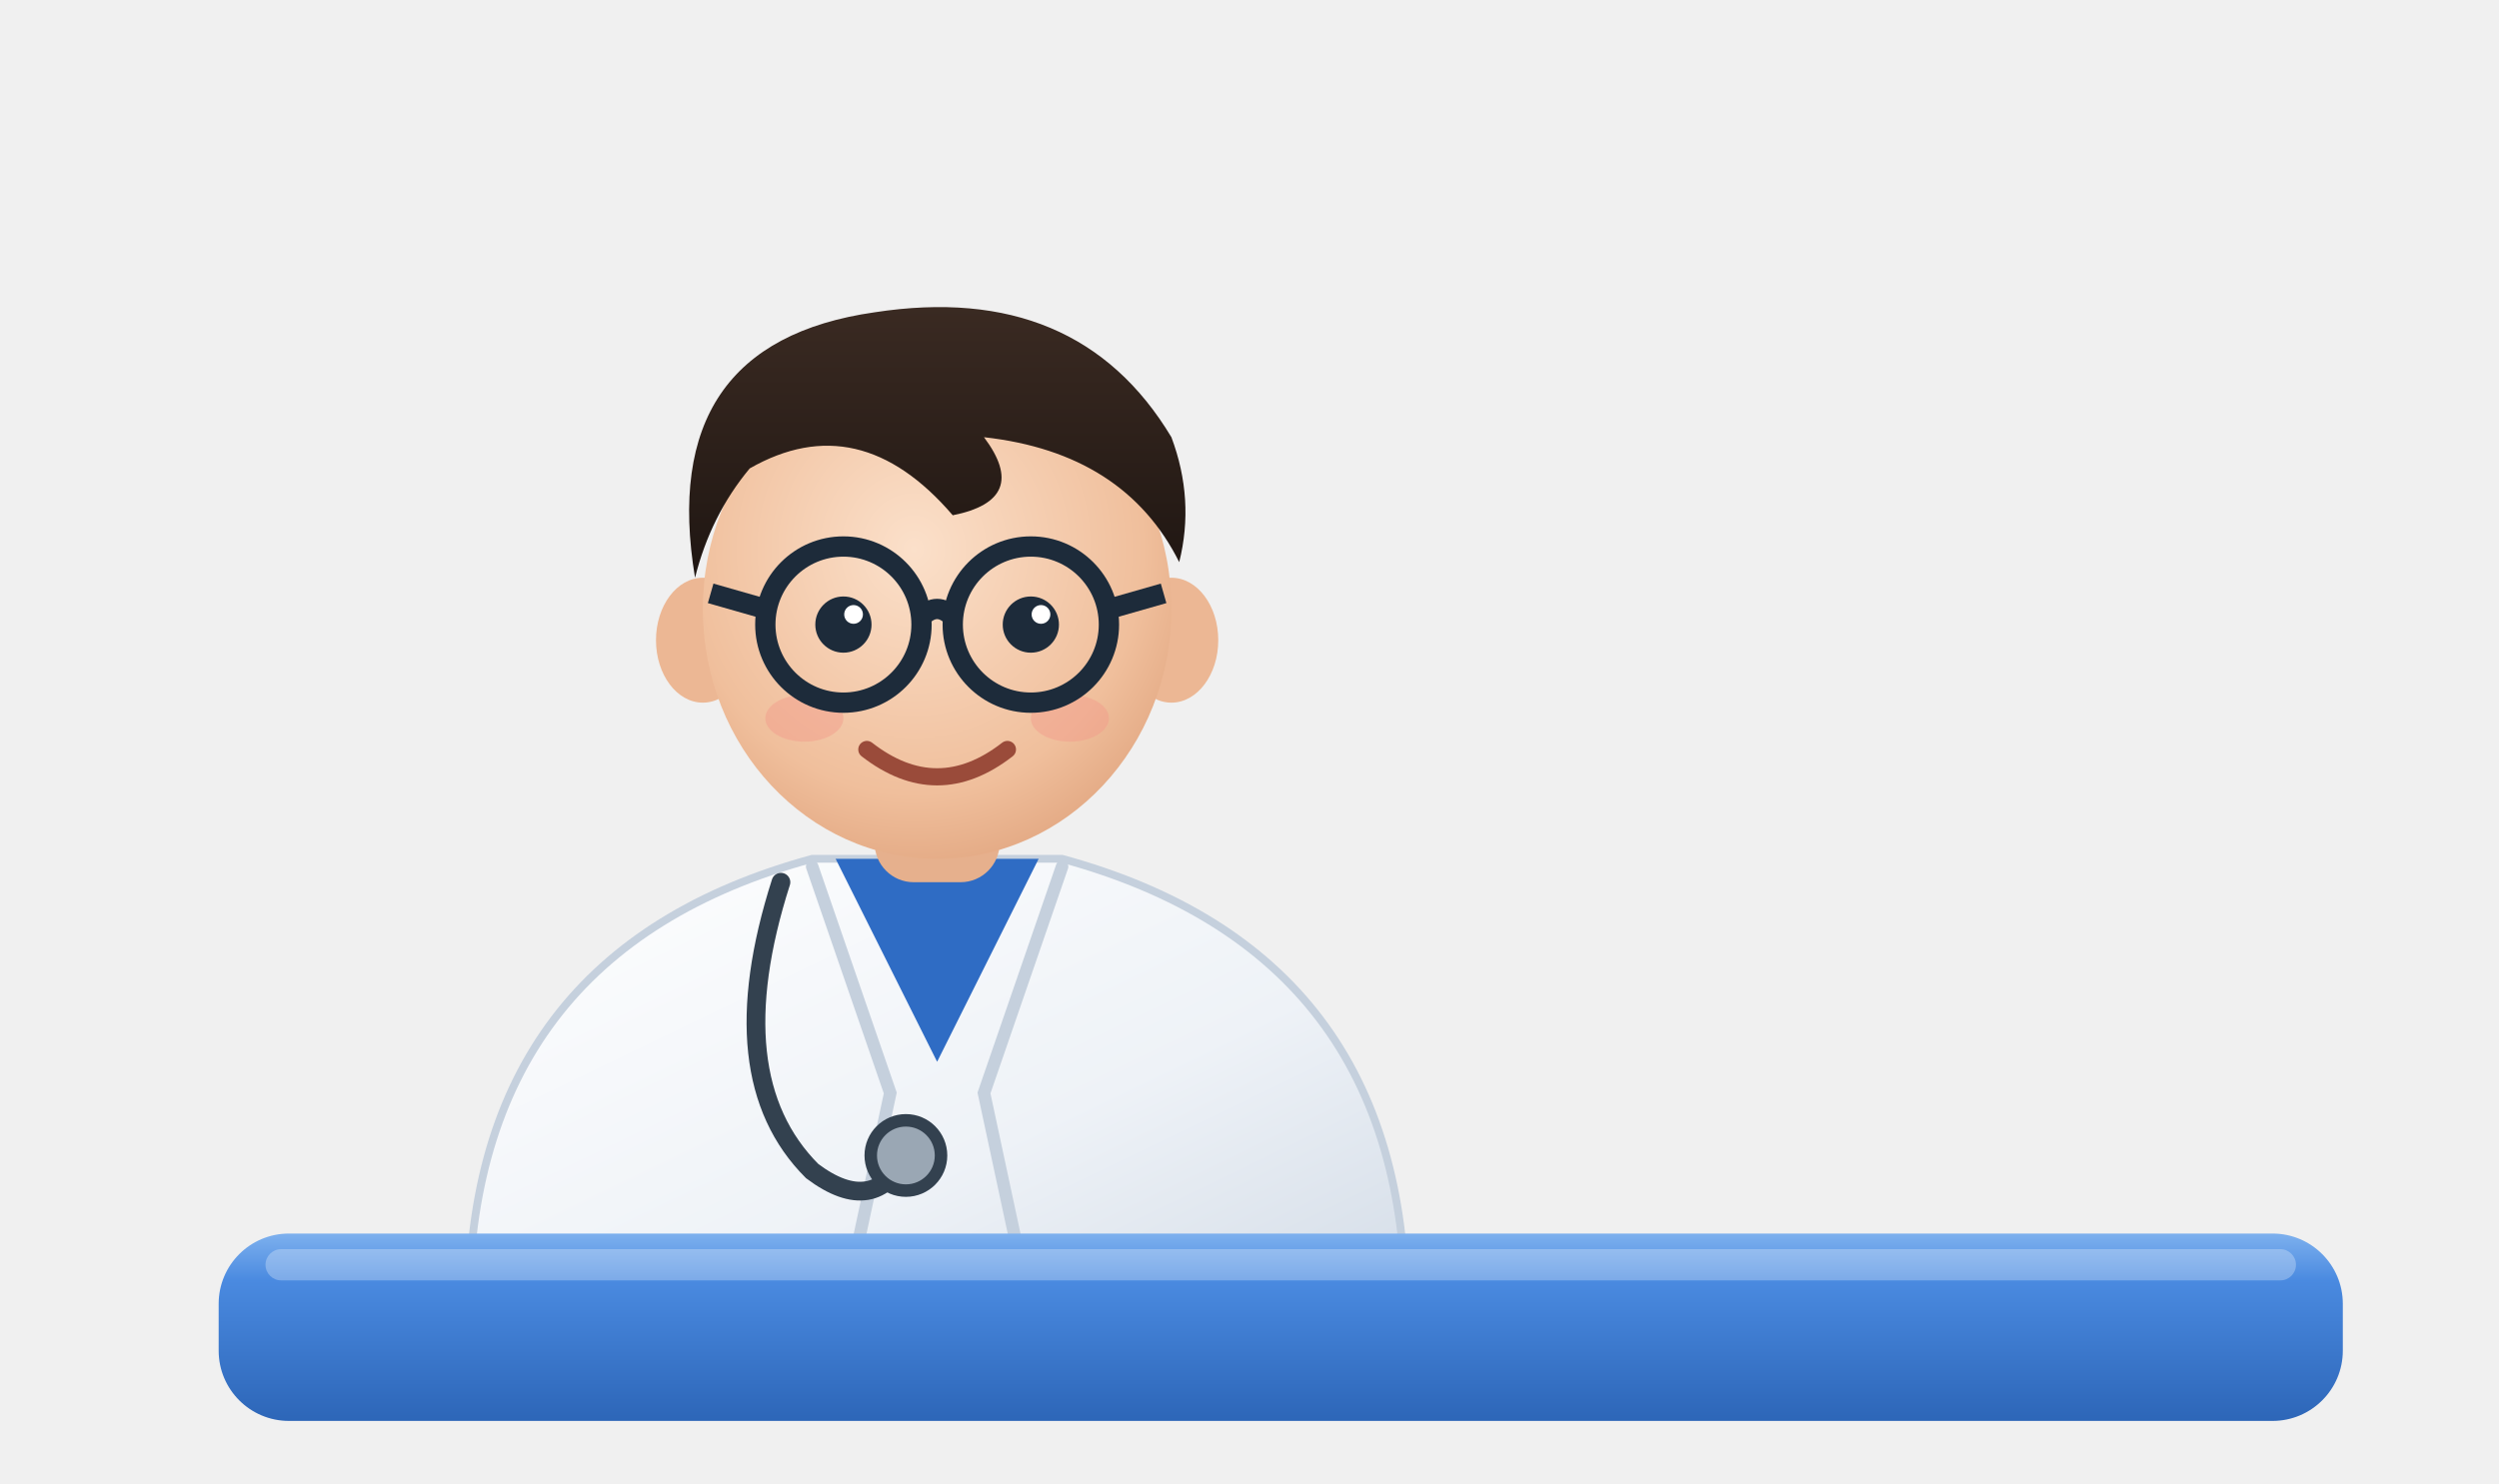
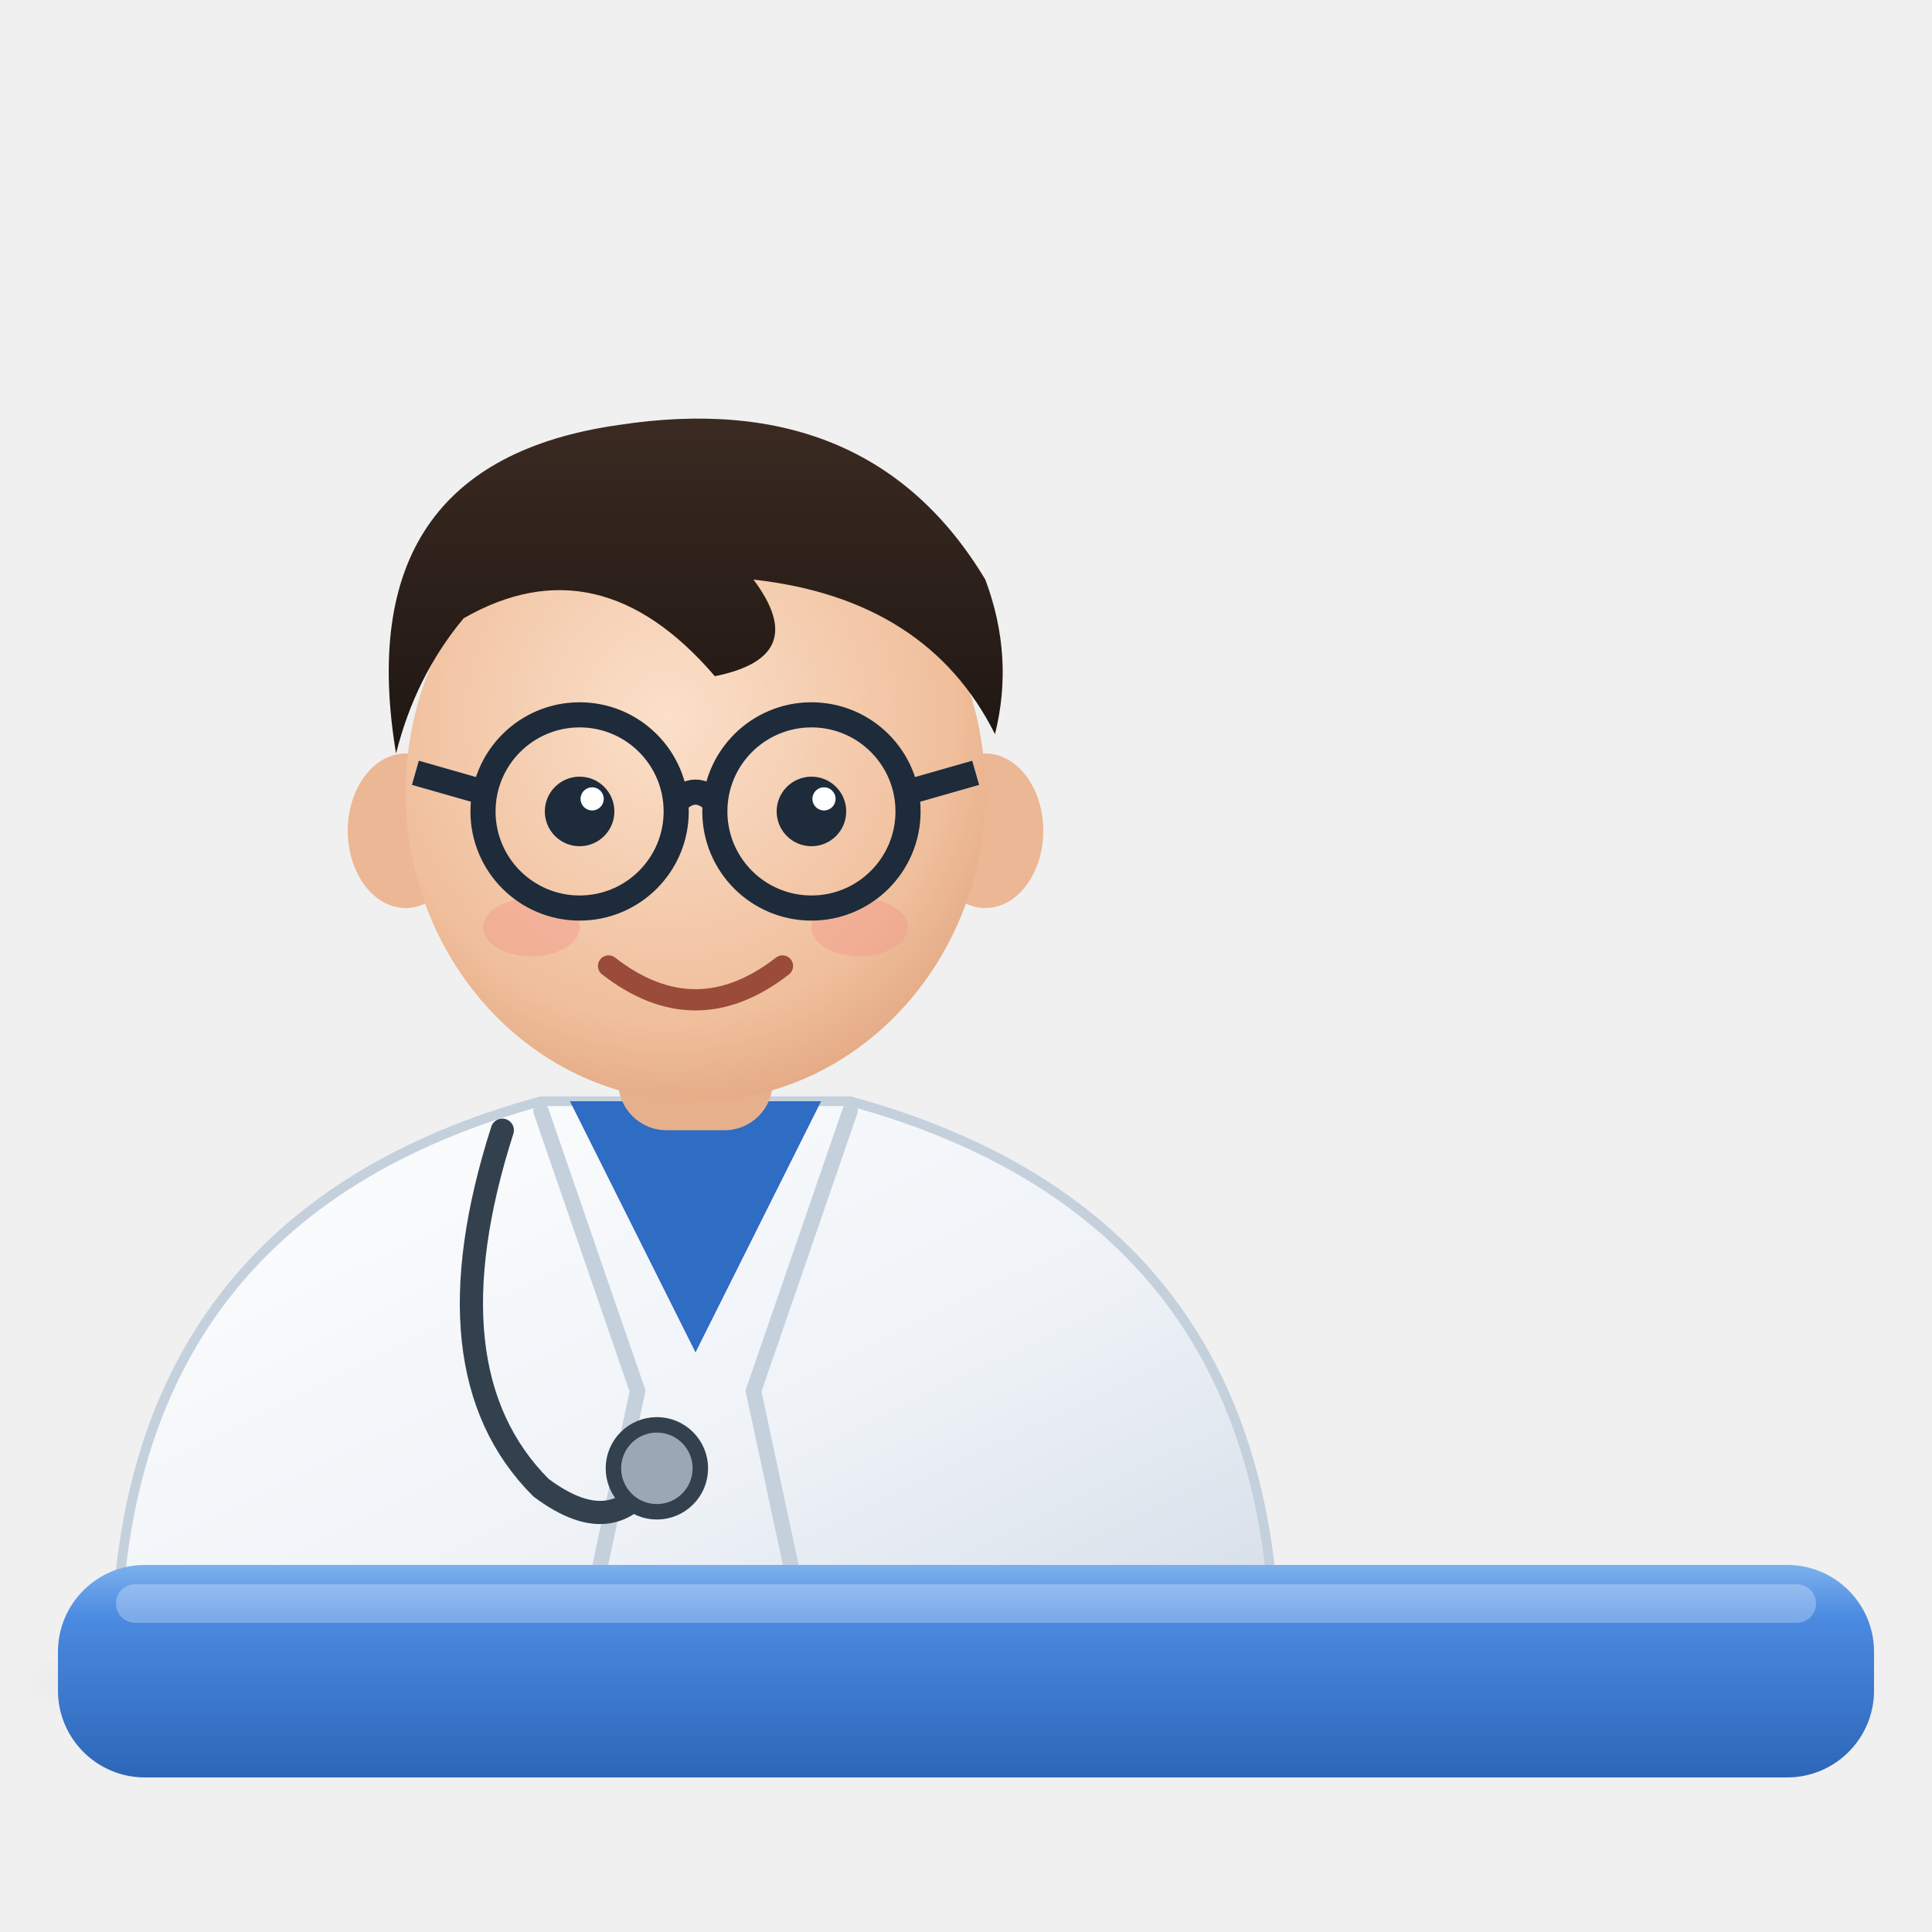
- <svg xmlns="http://www.w3.org/2000/svg" class="scene search" width="320" height="190" viewBox="0 0 320 190">
+ <svg xmlns="http://www.w3.org/2000/svg" class="scene search" width="200" height="200" viewBox="0 8 200 200">
  <style>.scene g,.scene line{transform-box:view-box}
.scene .w{stroke:#9AA7B4;stroke-width:2;stroke-linecap:round}
.search .bk{opacity:0;animation:7s cubic-bezier(.2,.7,.3,1) infinite}
.search .k1{animation-name:f1}.search .k2{animation-name:f2}.search .k3{animation-name:f3}.search .k4{animation-name:f4}.search .k5{animation-name:f5}
@keyframes f1{0%,2%{opacity:0;transform:translate(160px,-120px) rotate(-40deg)}14%,90%{opacity:1;transform:none}100%{opacity:0}}
@keyframes f2{0%,18%{opacity:0;transform:translate(160px,-120px) rotate(-40deg)}30%,90%{opacity:1;transform:none}100%{opacity:0}}
@keyframes f3{0%,34%{opacity:0;transform:translate(160px,-120px) rotate(-40deg)}46%,90%{opacity:1;transform:none}100%{opacity:0}}
@keyframes f4{0%,50%{opacity:0;transform:translate(160px,-120px) rotate(-40deg)}62%,90%{opacity:1;transform:none}100%{opacity:0}}
@keyframes f5{0%,66%{opacity:0;transform:translate(160px,-120px) rotate(-40deg)}78%,90%{opacity:1;transform:none}100%{opacity:0}}
- .search .head{transform-origin:120px 104px;animation:look 7s ease-in-out infinite}
+ .search .head{transform-box:fill-box;transform-origin:50% 100%;animation:look 7s ease-in-out infinite}
@keyframes look{0%,8%{transform:none}18%,82%{transform:rotate(6deg)}92%,100%{transform:none}}
- .write .head{transform-origin:120px 104px;transform:rotate(7deg) translateY(3px)}
+ .write .head{transform-box:fill-box;transform-origin:50% 100%;transform:rotate(7deg) translateY(3px)}
.write .hand{animation:hand 1.4s ease-in-out infinite alternate}
@keyframes hand{from{transform:translateX(-34px)}to{transform:none}}
.write .w{stroke-dasharray:50;stroke-dashoffset:50;animation:ink 4.2s linear infinite}
.write .w2{animation-delay:1.4s}.write .w3{animation-delay:2.8s}
@keyframes ink{0%{stroke-dashoffset:50}30%,90%{stroke-dashoffset:0}100%{stroke-dashoffset:0;opacity:.3}}
.done .report{animation:up 1.4s cubic-bezier(.2,.7,.3,1) both}
@keyframes up{from{opacity:0;transform:translateY(70px) scale(.6)}to{opacity:1;transform:none}}
- .done .okg{transform-origin:242px 84px;animation:pop .5s 1.2s cubic-bezier(.3,1.6,.5,1) both}
+ .done .okg{transform-box:fill-box;transform-origin:50% 50%;animation:pop .5s 1.2s cubic-bezier(.3,1.6,.5,1) both}
@keyframes pop{from{opacity:0;transform:scale(.2)}to{opacity:1;transform:none}}
@media (prefers-reduced-motion: reduce){.scene *{animation:none!important;opacity:1}.write .w{stroke-dashoffset:0}}
</style>
  <defs>
    <radialGradient id="skin" cx="45%" cy="38%" r="70%">
      <stop offset="0" stop-color="#FBE0CA" />
      <stop offset=".7" stop-color="#F0BF9C" />
      <stop offset="1" stop-color="#DFA27C" />
    </radialGradient>
    <linearGradient id="hair" x1="0" y1="0" x2="0" y2="1">
      <stop offset="0" stop-color="#3A2A22" />
      <stop offset="1" stop-color="#1F1612" />
    </linearGradient>
    <linearGradient id="coat" x1="0" y1="0" x2="1" y2="1">
      <stop offset="0" stop-color="#FFFFFF" />
      <stop offset=".6" stop-color="#EEF2F7" />
      <stop offset="1" stop-color="#D3DCE7" />
    </linearGradient>
    <linearGradient id="desk" x1="0" y1="0" x2="0" y2="1">
      <stop offset="0" stop-color="#7DB0EE" />
      <stop offset=".25" stop-color="#4A8AE0" />
      <stop offset="1" stop-color="#2D66B8" />
    </linearGradient>
    <linearGradient id="bA" x1="0" y1="0" x2="0" y2="1">
      <stop offset="0" stop-color="#5A9BEA" />
      <stop offset="1" stop-color="#2F6CC4" />
    </linearGradient>
    <linearGradient id="bB" x1="0" y1="0" x2="0" y2="1">
      <stop offset="0" stop-color="#3FB6A8" />
      <stop offset="1" stop-color="#23897E" />
    </linearGradient>
    <linearGradient id="bC" x1="0" y1="0" x2="0" y2="1">
      <stop offset="0" stop-color="#F39A7B" />
      <stop offset="1" stop-color="#D96F50" />
    </linearGradient>
    <linearGradient id="bD" x1="0" y1="0" x2="0" y2="1">
      <stop offset="0" stop-color="#F2C45A" />
      <stop offset="1" stop-color="#D9A233" />
    </linearGradient>
    <radialGradient id="shade" cx="50%" cy="50%" r="50%">
      <stop offset="0" stop-color="#0A1420" stop-opacity=".22" />
      <stop offset="1" stop-color="#0A1420" stop-opacity="0" />
    </radialGradient>
  </defs>
-   <g class="me">
-     <ellipse cx="120" cy="170" rx="70" ry="8" fill="url(#shade)" />
-     <path d="M60 168 Q60 122 104 110 L136 110 Q180 122 180 168 Z" fill="url(#coat)" stroke="#C5D0DD" stroke-width="1" />
-     <path d="M107 110 L120 136 L133 110 Z" fill="#2F6CC4" />
-     <path d="M104 111 L114 140 L108 168 M136 111 L126 140 L132 168" fill="none" stroke="#C5D0DD" stroke-width="1.6" stroke-linecap="round" />
-     <path d="M100 113 Q92 138 104 150 Q112 156 116 148" fill="none" stroke="#33414F" stroke-width="2.4" stroke-linecap="round" />
-     <circle cx="116" cy="148" r="4.5" fill="#9AA7B4" stroke="#33414F" stroke-width="1.6" />
-     <rect x="112" y="98" width="16" height="15" rx="5" fill="#E6B08D" />
-     <g class="head">
-       <ellipse cx="90" cy="82" rx="6" ry="8" fill="#ECB794" />
-       <ellipse cx="150" cy="82" rx="6" ry="8" fill="#ECB794" />
-       <ellipse cx="120" cy="78" rx="30" ry="32" fill="url(#skin)" />
-       <path d="M89 74 Q84 44 112 40 Q138 36 150 56 Q153 64 151 72 Q144 58 126 56 Q132 64 122 66 Q110 52 96 60 Q91 66 89 74 Z" fill="url(#hair)" />
-       <ellipse cx="103" cy="92" rx="5" ry="3" fill="#F29A8A" opacity=".45" />
-       <ellipse cx="137" cy="92" rx="5" ry="3" fill="#F29A8A" opacity=".45" />
-       <circle cx="108" cy="80" r="3.6" fill="#1D2B3A" />
-       <circle cx="132" cy="80" r="3.6" fill="#1D2B3A" />
-       <circle cx="109.3" cy="78.7" r="1.2" fill="#FFFFFF" />
-       <circle cx="133.3" cy="78.7" r="1.2" fill="#FFFFFF" />
-       <g fill="none" stroke="#1D2B3A" stroke-width="2.6">
-         <circle cx="108" cy="80" r="10" />
-         <circle cx="132" cy="80" r="10" />
-         <path d="M118 79 Q120 77 122 79" />
-         <path d="M98 78 L91 76 M142 78 L149 76" />
+   <g transform="translate(-48 12)">
+     <g class="me">
+       <ellipse cx="120" cy="170" rx="70" ry="8" fill="url(#shade)" />
+       <path d="M60 168 Q60 122 104 110 L136 110 Q180 122 180 168 Z" fill="url(#coat)" stroke="#C5D0DD" stroke-width="1" />
+       <path d="M107 110 L120 136 L133 110 Z" fill="#2F6CC4" />
+       <path d="M104 111 L114 140 L108 168 M136 111 L126 140 L132 168" fill="none" stroke="#C5D0DD" stroke-width="1.6" stroke-linecap="round" />
+       <path d="M100 113 Q92 138 104 150 Q112 156 116 148" fill="none" stroke="#33414F" stroke-width="2.4" stroke-linecap="round" />
+       <circle cx="116" cy="148" r="4.5" fill="#9AA7B4" stroke="#33414F" stroke-width="1.6" />
+       <rect x="112" y="98" width="16" height="15" rx="5" fill="#E6B08D" />
+       <g class="head">
+         <ellipse cx="90" cy="82" rx="6" ry="8" fill="#ECB794" />
+         <ellipse cx="150" cy="82" rx="6" ry="8" fill="#ECB794" />
+         <ellipse cx="120" cy="78" rx="30" ry="32" fill="url(#skin)" />
+         <path d="M89 74 Q84 44 112 40 Q138 36 150 56 Q153 64 151 72 Q144 58 126 56 Q132 64 122 66 Q110 52 96 60 Q91 66 89 74 Z" fill="url(#hair)" />
+         <ellipse cx="103" cy="92" rx="5" ry="3" fill="#F29A8A" opacity=".45" />
+         <ellipse cx="137" cy="92" rx="5" ry="3" fill="#F29A8A" opacity=".45" />
+         <circle cx="108" cy="80" r="3.6" fill="#1D2B3A" />
+         <circle cx="132" cy="80" r="3.6" fill="#1D2B3A" />
+         <circle cx="109.3" cy="78.7" r="1.2" fill="#FFFFFF" />
+         <circle cx="133.3" cy="78.7" r="1.2" fill="#FFFFFF" />
+         <g fill="none" stroke="#1D2B3A" stroke-width="2.6">
+           <circle cx="108" cy="80" r="10" />
+           <circle cx="132" cy="80" r="10" />
+           <path d="M118 79 Q120 77 122 79" />
+           <path d="M98 78 L91 76 M142 78 L149 76" />
+         </g>
+         <path d="M111 96 Q120 103 129 96" fill="none" stroke="#9A4B3A" stroke-width="2.2" stroke-linecap="round" />
      </g>
-       <path d="M111 96 Q120 103 129 96" fill="none" stroke="#9A4B3A" stroke-width="2.2" stroke-linecap="round" />
    </g>
  </g>
-   <rect x="28" y="158" width="272" height="24" rx="9" fill="url(#desk)" />
-   <rect x="34" y="160" width="260" height="4" rx="2" fill="#FFFFFF" opacity=".28" />
-   <g class="bk k1">
-     <rect x="204" y="148" width="62" height="11" rx="2.5" fill="url(#bA)" />
-     <rect x="208" y="150.5" width="54" height="6" rx="1.5" fill="#FFFFFF" opacity=".92" />
-     <rect x="204" y="148" width="6" height="11" rx="2" fill="url(#bA)" />
-   </g>
-   <g class="bk k2">
-     <rect x="210" y="136" width="62" height="11" rx="2.5" fill="url(#bB)" />
-     <rect x="214" y="138.5" width="54" height="6" rx="1.5" fill="#FFFFFF" opacity=".92" />
-     <rect x="210" y="136" width="6" height="11" rx="2" fill="url(#bB)" />
-   </g>
-   <g class="bk k3">
-     <rect x="202" y="124" width="62" height="11" rx="2.5" fill="url(#bC)" />
-     <rect x="206" y="126.5" width="54" height="6" rx="1.5" fill="#FFFFFF" opacity=".92" />
-     <rect x="202" y="124" width="6" height="11" rx="2" fill="url(#bC)" />
-   </g>
-   <g class="bk k4">
-     <rect x="208" y="112" width="62" height="11" rx="2.5" fill="url(#bD)" />
-     <rect x="212" y="114.5" width="54" height="6" rx="1.5" fill="#FFFFFF" opacity=".92" />
-     <rect x="208" y="112" width="6" height="11" rx="2" fill="url(#bD)" />
-   </g>
-   <g class="bk k5">
-     <rect x="205" y="100" width="62" height="11" rx="2.5" fill="url(#bA)" />
-     <rect x="209" y="102.5" width="54" height="6" rx="1.5" fill="#FFFFFF" opacity=".92" />
-     <rect x="205" y="100" width="6" height="11" rx="2" fill="url(#bA)" />
+   <rect x="6" y="170" width="188" height="22" rx="9" fill="url(#desk)" />
+   <rect x="12" y="172" width="176" height="4" rx="2" fill="#FFFFFF" opacity=".28" />
+   <g transform="translate(-76 12)">
+     <g class="bk k1">
+       <rect x="204" y="148" width="62" height="11" rx="2.5" fill="url(#bA)" />
+       <rect x="208" y="150.5" width="54" height="6" rx="1.5" fill="#FFFFFF" opacity=".92" />
+       <rect x="204" y="148" width="6" height="11" rx="2" fill="url(#bA)" />
+     </g>
+     <g class="bk k2">
+       <rect x="210" y="136" width="62" height="11" rx="2.5" fill="url(#bB)" />
+       <rect x="214" y="138.5" width="54" height="6" rx="1.5" fill="#FFFFFF" opacity=".92" />
+       <rect x="210" y="136" width="6" height="11" rx="2" fill="url(#bB)" />
+     </g>
+     <g class="bk k3">
+       <rect x="202" y="124" width="62" height="11" rx="2.5" fill="url(#bC)" />
+       <rect x="206" y="126.5" width="54" height="6" rx="1.5" fill="#FFFFFF" opacity=".92" />
+       <rect x="202" y="124" width="6" height="11" rx="2" fill="url(#bC)" />
+     </g>
+     <g class="bk k4">
+       <rect x="208" y="112" width="62" height="11" rx="2.5" fill="url(#bD)" />
+       <rect x="212" y="114.5" width="54" height="6" rx="1.5" fill="#FFFFFF" opacity=".92" />
+       <rect x="208" y="112" width="6" height="11" rx="2" fill="url(#bD)" />
+     </g>
+     <g class="bk k5">
+       <rect x="205" y="100" width="62" height="11" rx="2.5" fill="url(#bA)" />
+       <rect x="209" y="102.5" width="54" height="6" rx="1.5" fill="#FFFFFF" opacity=".92" />
+       <rect x="205" y="100" width="6" height="11" rx="2" fill="url(#bA)" />
+     </g>
  </g>
</svg>
